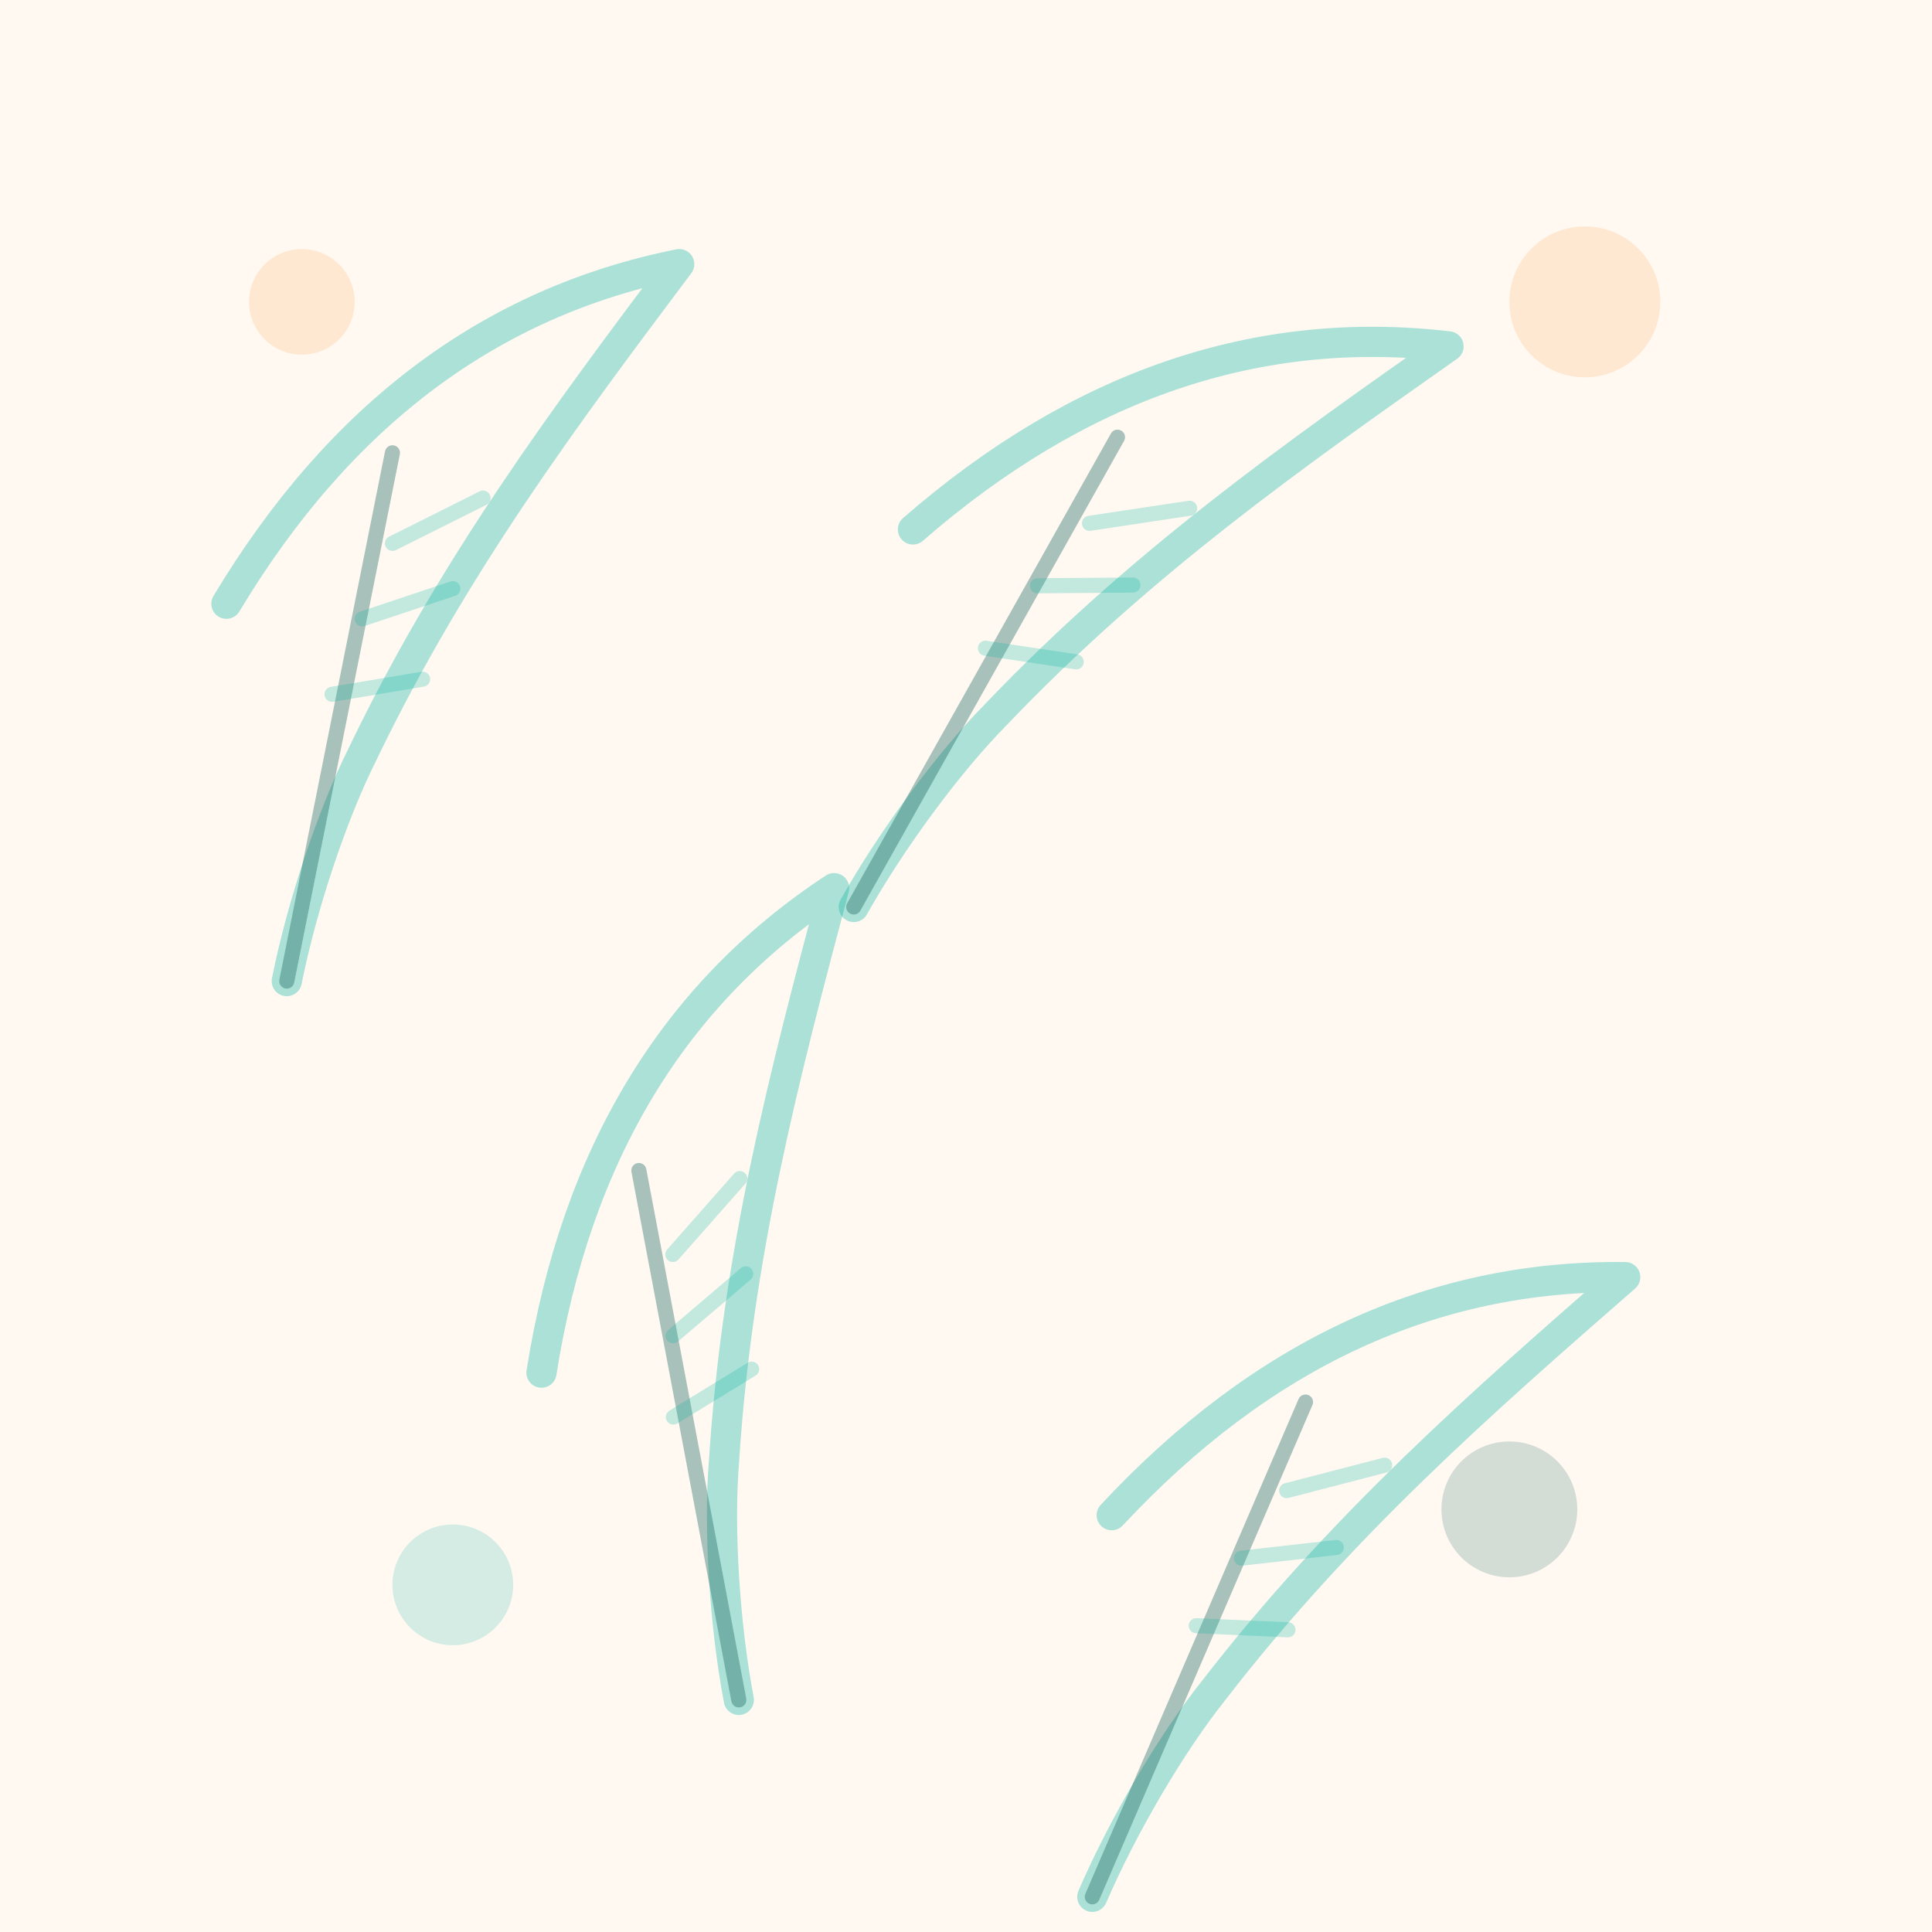
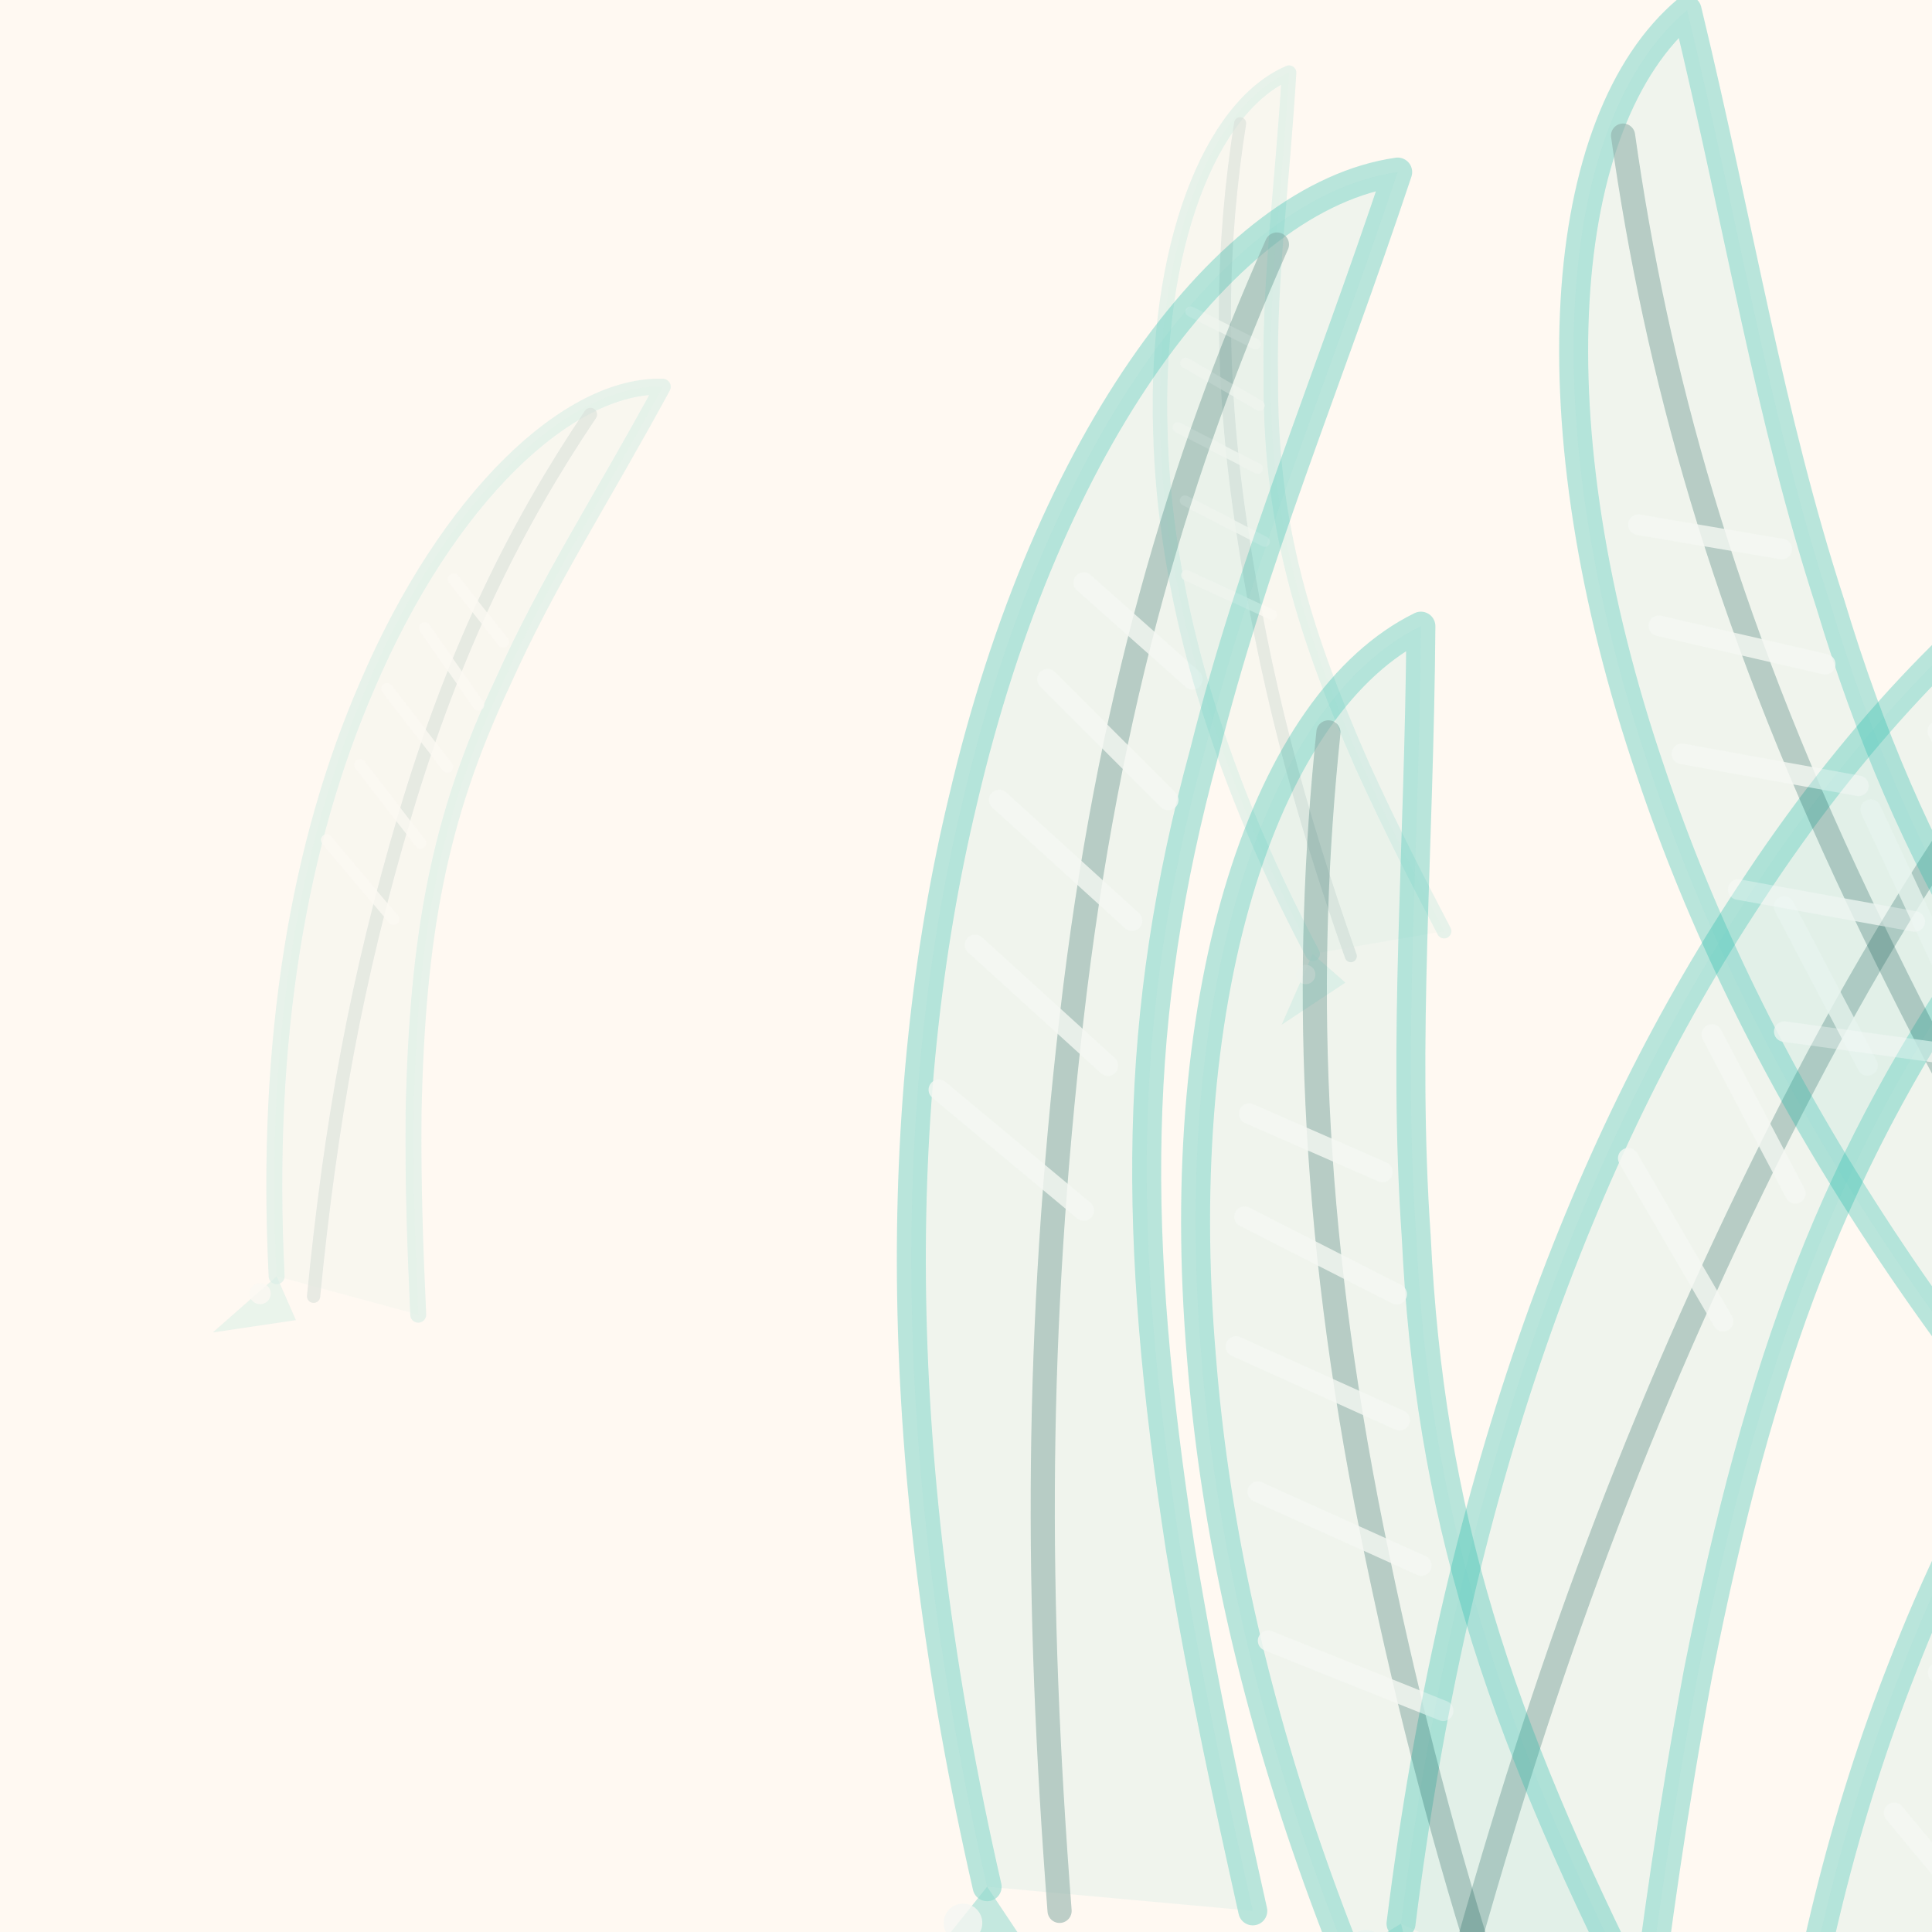
<svg xmlns="http://www.w3.org/2000/svg" width="256" height="256" viewBox="0 0 256 256">
  <rect width="256" height="256" fill="#FFF9F2" />
  <defs>
-     <g id="quill">
-       <path d="M10 60                C 25 35, 45 20, 70 15                C 55 35, 40 55, 28 80                C 24 88, 20 100, 18 110" fill="none" stroke="#10B4A4" stroke-width="4" stroke-linecap="round" stroke-linejoin="round" opacity="0.35" />
-       <path d="M18 110 L 32 40" fill="none" stroke="#0A5852" stroke-width="2" stroke-linecap="round" opacity="0.35" />
-       <path d="M32 52 L 44 46                M28 62 L 40 58                M24 72 L 36 70" fill="none" stroke="#10B4A4" stroke-width="2" stroke-linecap="round" opacity="0.25" />
-     </g>
+     <symbol id="detailed-quill" viewBox="0 0 60 160">
+       <g opacity="0.45">
+         <path d="M18 150              C 10 115, 10 85, 16 60              C 23 30, 38 10, 52 8              C 46 26, 40 40, 36 56              C 30 78, 30 96, 34 122              C 36 134, 38 143, 40 152              Z" fill="#10B4A4" opacity="0.14" />
+         <path d="M18 150              C 10 115, 10 85, 16 60              C 23 30, 38 10, 52 8              C 46 26, 40 40, 36 56              C 30 78, 30 96, 34 122              C 36 134, 38 143, 40 152" fill="none" stroke="#10B4A4" stroke-width="2.4" stroke-linecap="round" stroke-linejoin="round" opacity="0.65" />
+         <path d="M24 152              C 22 126, 22 104, 25 78              C 28 52, 34 32, 42 14" fill="none" stroke="#0A5852" stroke-width="2" stroke-linecap="round" opacity="0.6" />
+         <path d="M26 94 L14 84              M28 82 L17 72              M30 70 L19 60              M33 60 L23 50              M35 50 L26 42" fill="none" stroke="#E8F5F4" stroke-width="1.7" stroke-linecap="round" opacity="0.8" />
+         <path d="M18 150              L10 160              L22 156 Z" fill="#10B4A4" opacity="0.55" />
+         <circle cx="16" cy="153" r="1.6" fill="#E8F5F4" opacity="0.8" />
+       </g>
+     </symbol>
  </defs>
-   <use href="#quill" x="20" y="20" />
-   <use href="#quill" x="130" y="10" transform="rotate(18 130 10)" />
-   <use href="#quill" x="40" y="130" transform="rotate(-22 40 130)" />
-   <use href="#quill" x="150" y="140" transform="rotate(12 150 140)" />
-   <g opacity="0.18">
-     <circle cx="210" cy="40" r="10" fill="#FF9A3D" />
-     <circle cx="60" cy="210" r="8" fill="#10B4A4" />
-     <circle cx="200" cy="200" r="9" fill="#0A5852" />
-     <circle cx="40" cy="40" r="7" fill="#FF9A3D" />
+   <use href="#detailed-quill" x="22" y="10" />
+   <use href="#detailed-quill" x="150" y="0" transform="rotate(20 180 40)" />
+   <use href="#detailed-quill" x="40" y="110" transform="rotate(-18 70 150)" />
+   <use href="#detailed-quill" x="155" y="115" transform="rotate(8 185 155)" />
+   <use href="#detailed-quill" x="95" y="55" transform="rotate(-32 125 95)" />
+   <g opacity="0.35">
+     <use href="#detailed-quill" x="-10" y="60" transform="scale(0.55) rotate(10 40 120)" />
+     <use href="#detailed-quill" x="190" y="40" transform="scale(0.5) rotate(-15 220 80)" />
  </g>
</svg>
